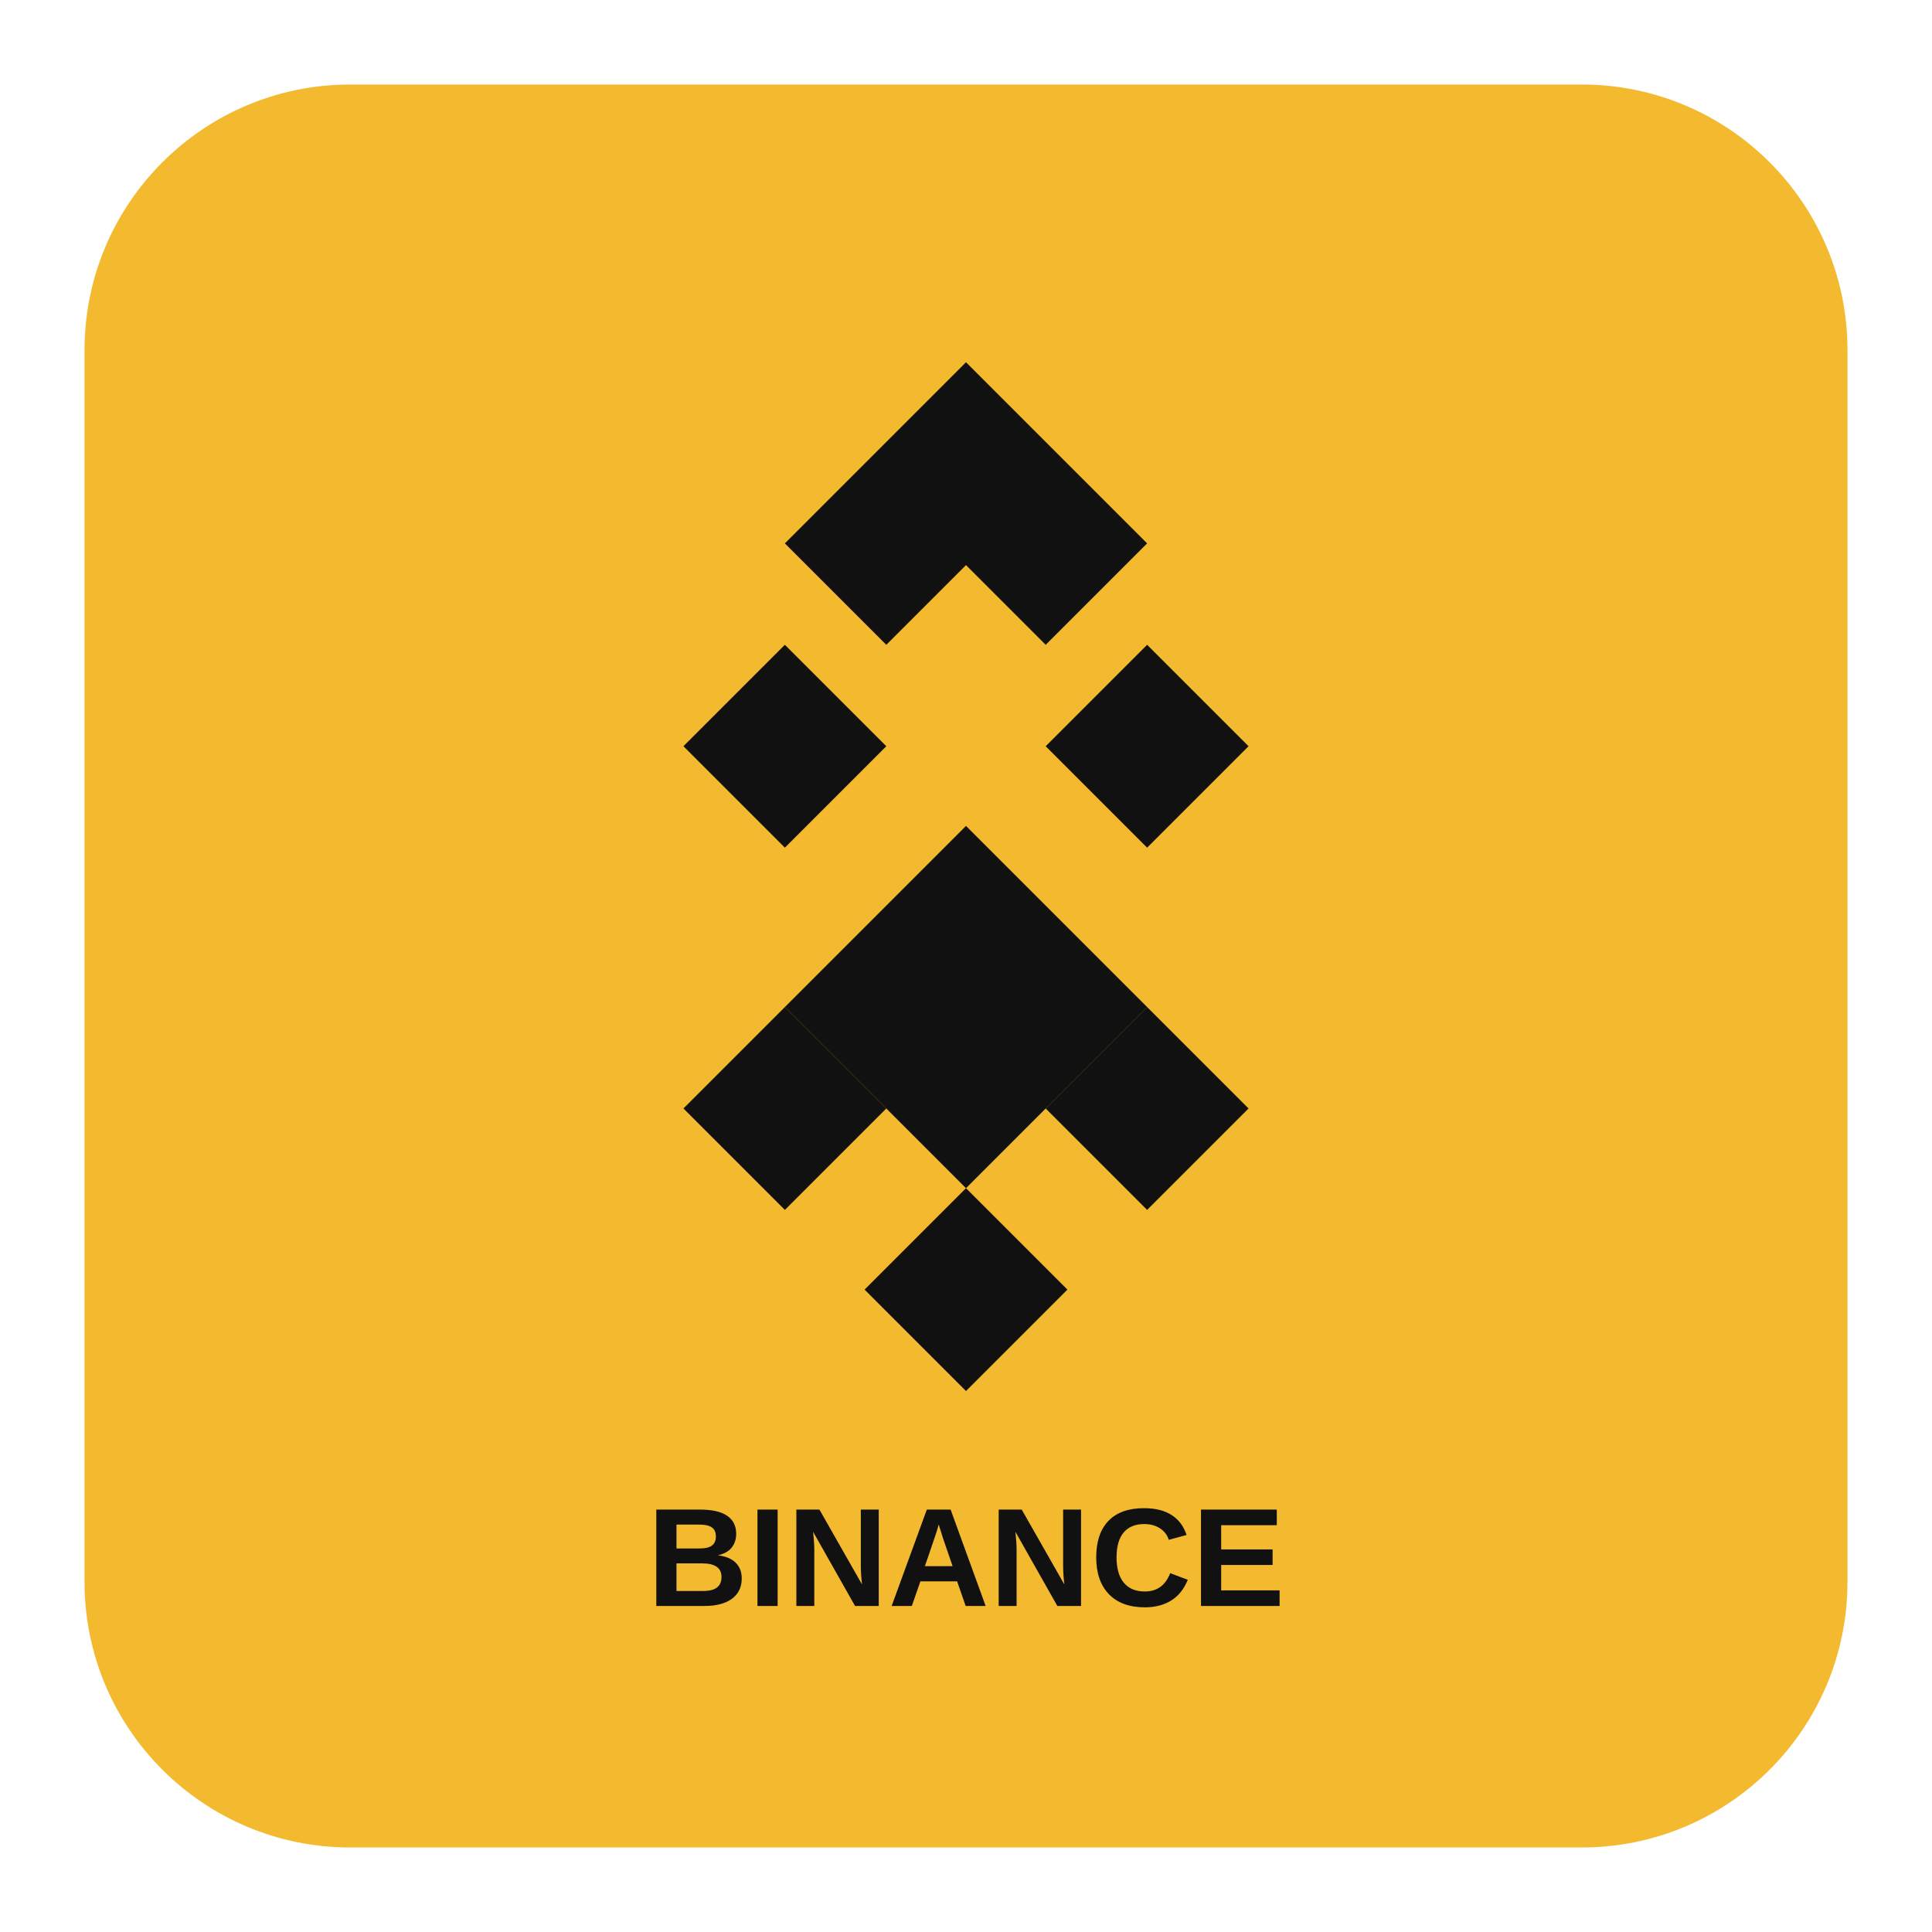
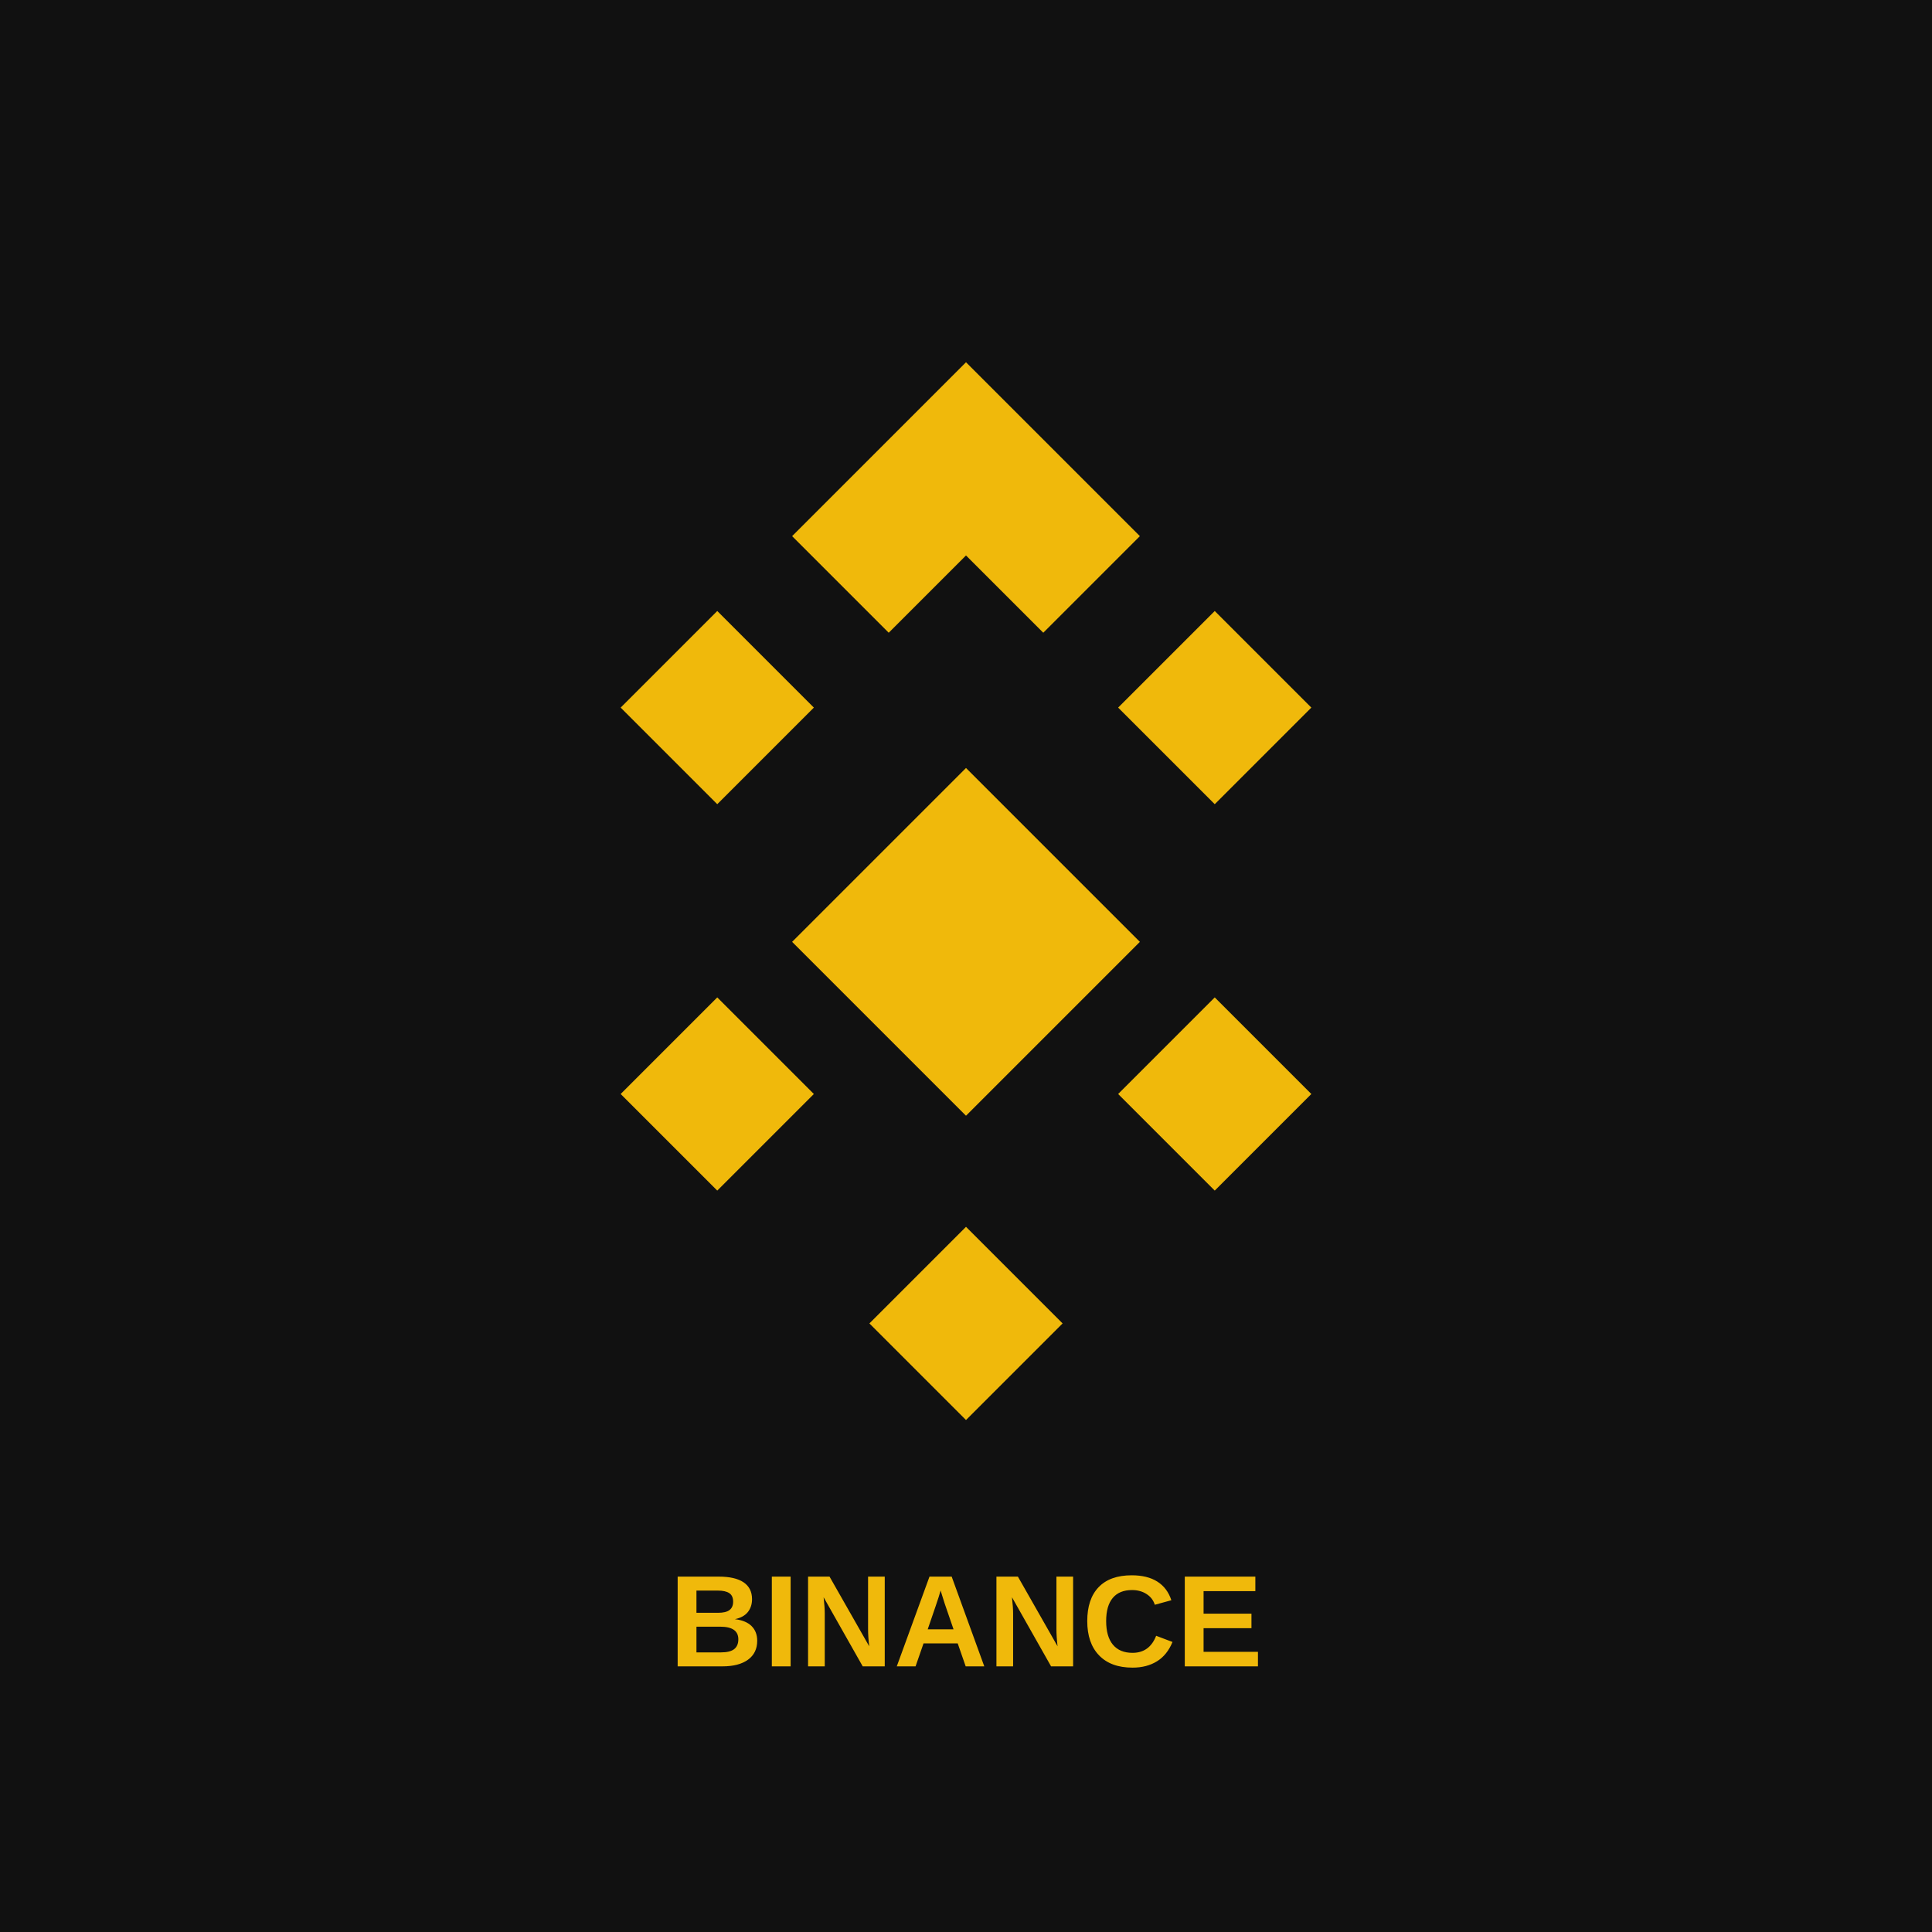
<svg xmlns="http://www.w3.org/2000/svg" viewBox="0 0 800 800" role="img" aria-label="Binance">
-   <rect width="800" height="800" fill="#fff" />
-   <rect x="35" y="35" width="730" height="730" rx="110" fill="#f3ba2f" />
-   <g fill="#111">
-     <path d="M400 150l75 75-42 42-33-33-33 33-42-42z" />
-     <path d="M325 267l42 42-42 42-42-42z" />
-     <path d="M475 267l42 42-42 42-42-42z" />
-     <path d="M400 342l75 75-75 75-75-75z" />
-     <path d="M325 417l42 42-42 42-42-42z" />
-     <path d="M475 417l42 42-42 42-42-42z" />
-     <path d="M400 492l42 42-42 42-42-42z" />
+   <rect width="800" height="800" fill="#111" />
+   <g fill="#f0b90b" transform="translate(400 365)">
+     <path d="M0-215l72 72-40 40-32-32-32 32-40-40z" />
+     <path d="M-103-112l40 40-40 40-40-40z" />
+     <path d="M103-112l40 40-40 40-40-40z" />
+     <path d="M0-47l72 72-72 72-72-72z" />
+     <path d="M-103 48l40 40-40 40-40-40z" />
+     <path d="M103 48l40 40-40 40-40-40z" />
+     <path d="M0 143l40 40-40 40-40-40z" />
  </g>
-   <text x="400" y="665" text-anchor="middle" font-family="Arial,sans-serif" font-size="58" font-weight="900" fill="#111">BINANCE</text>
+   <text x="400" y="690" text-anchor="middle" font-family="Arial,sans-serif" font-size="54" font-weight="800" fill="#f0b90b">BINANCE</text>
</svg>
